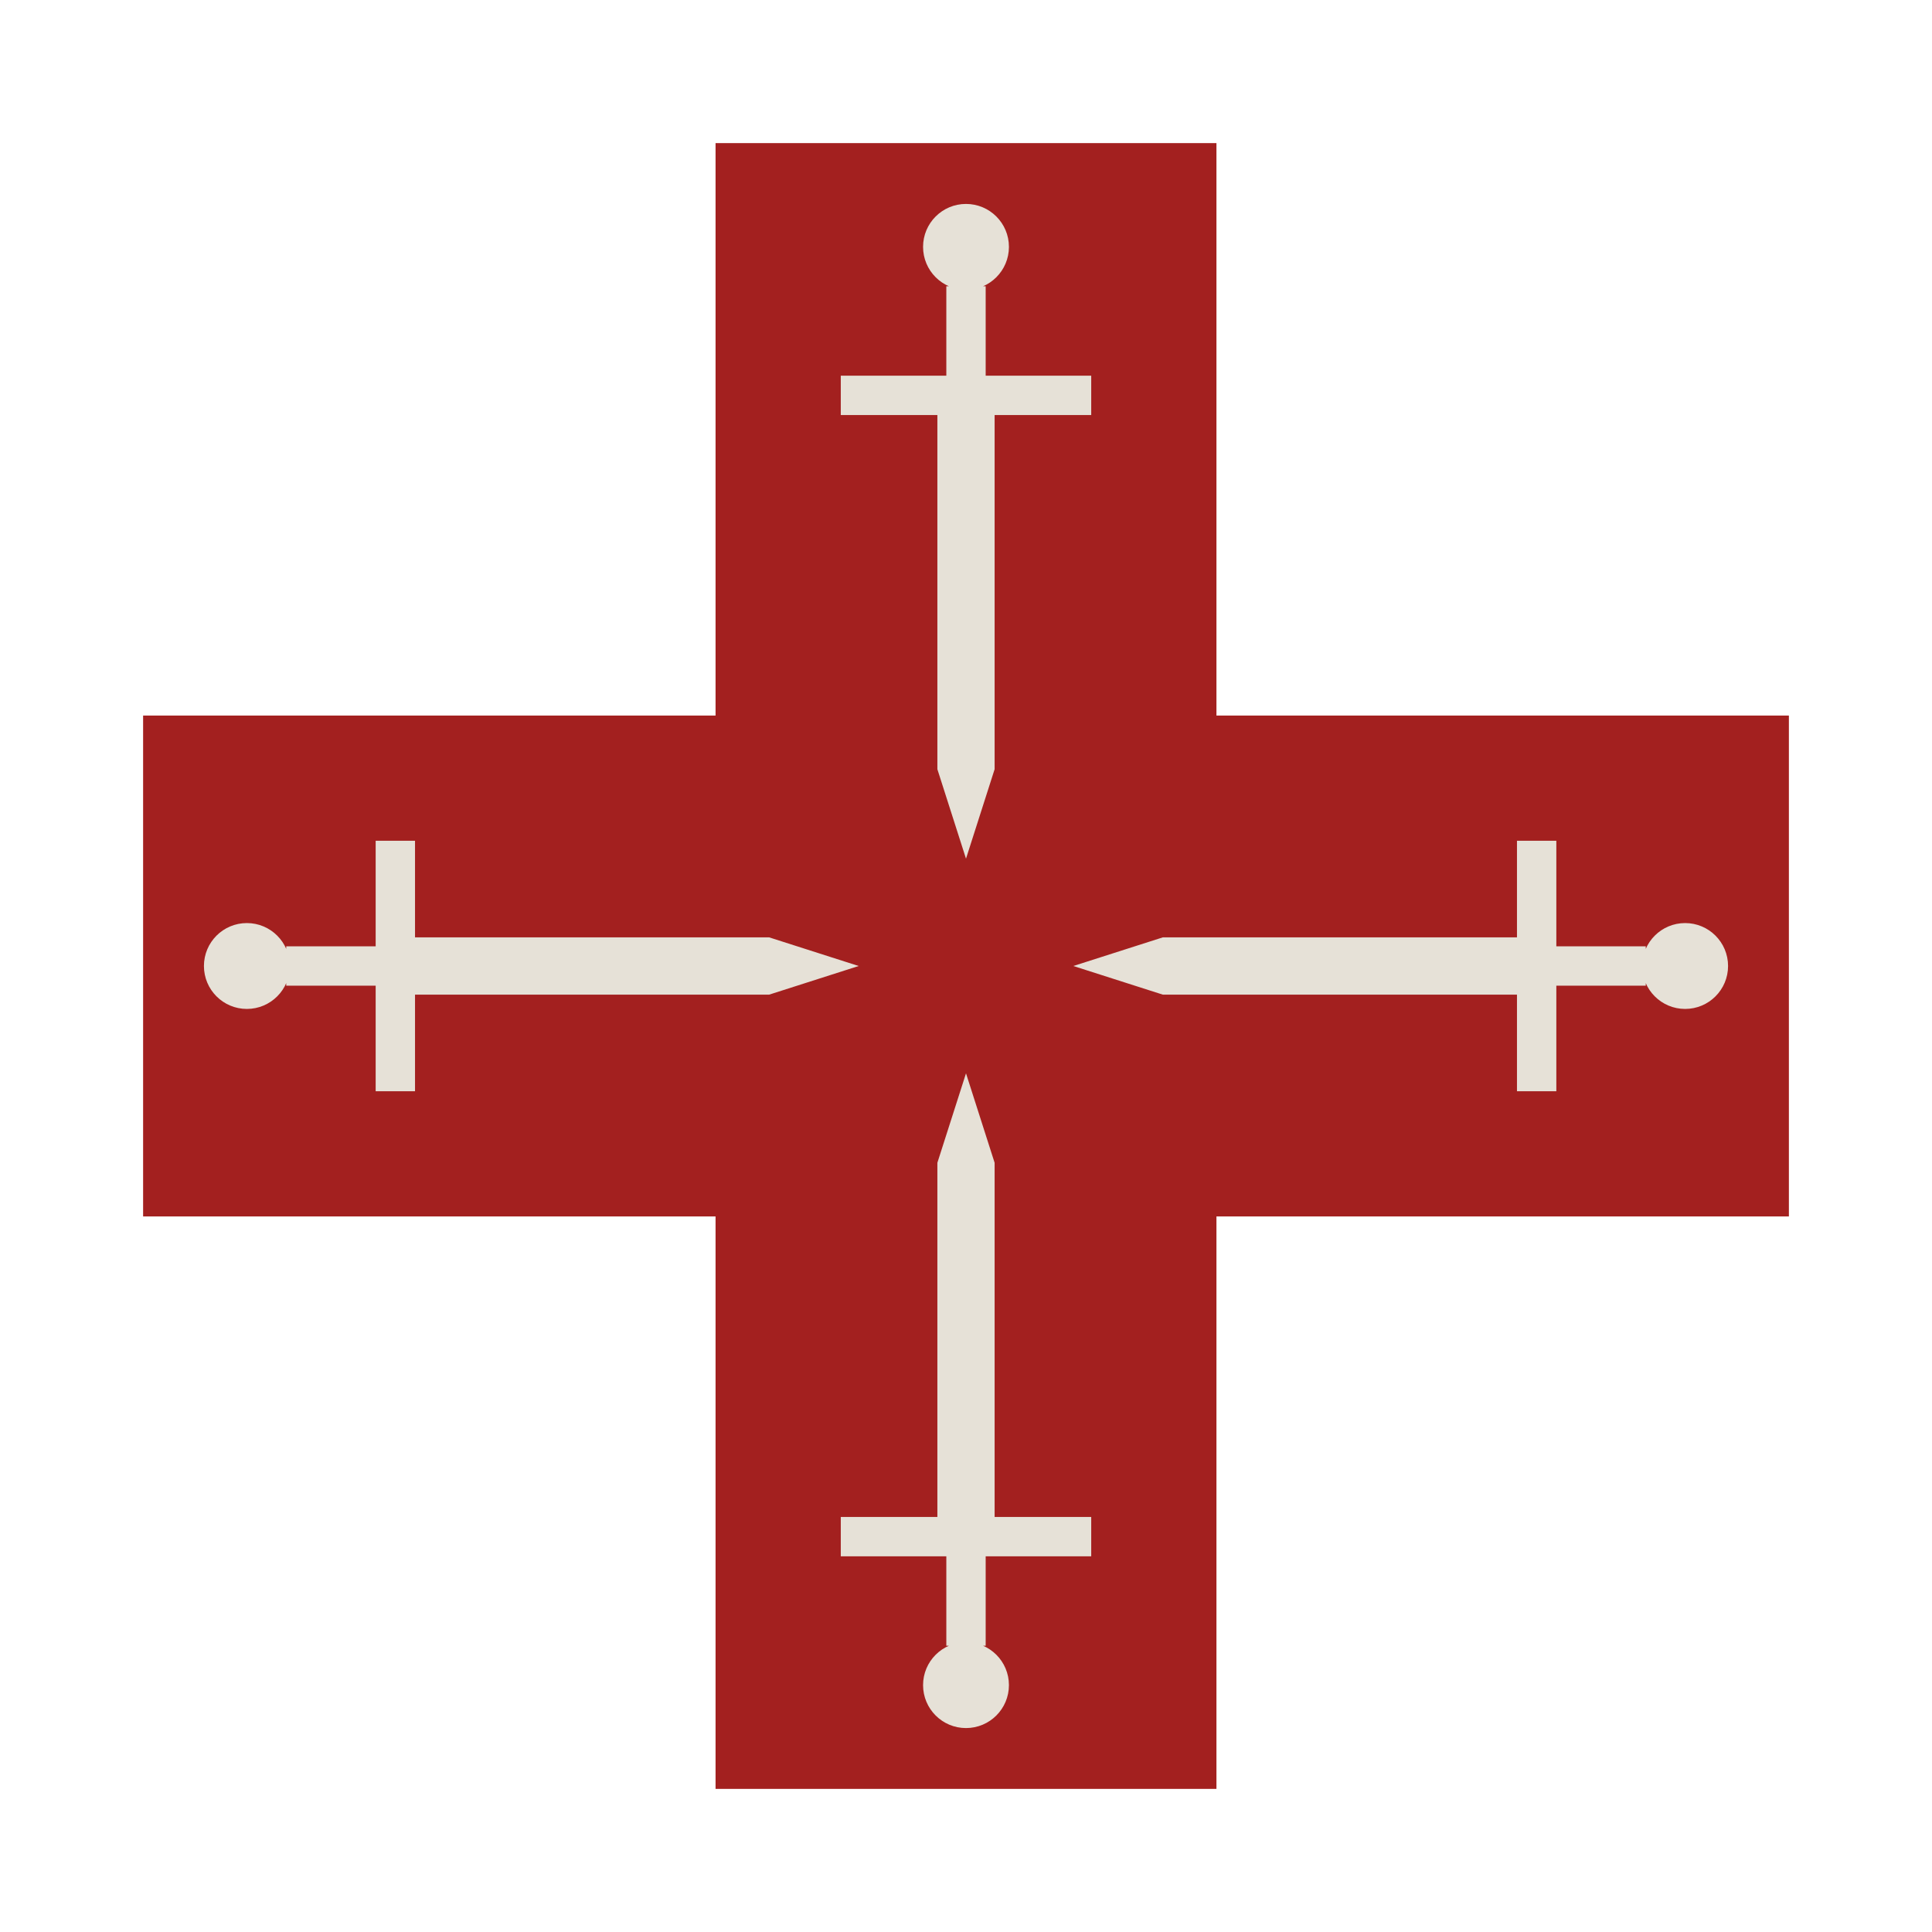
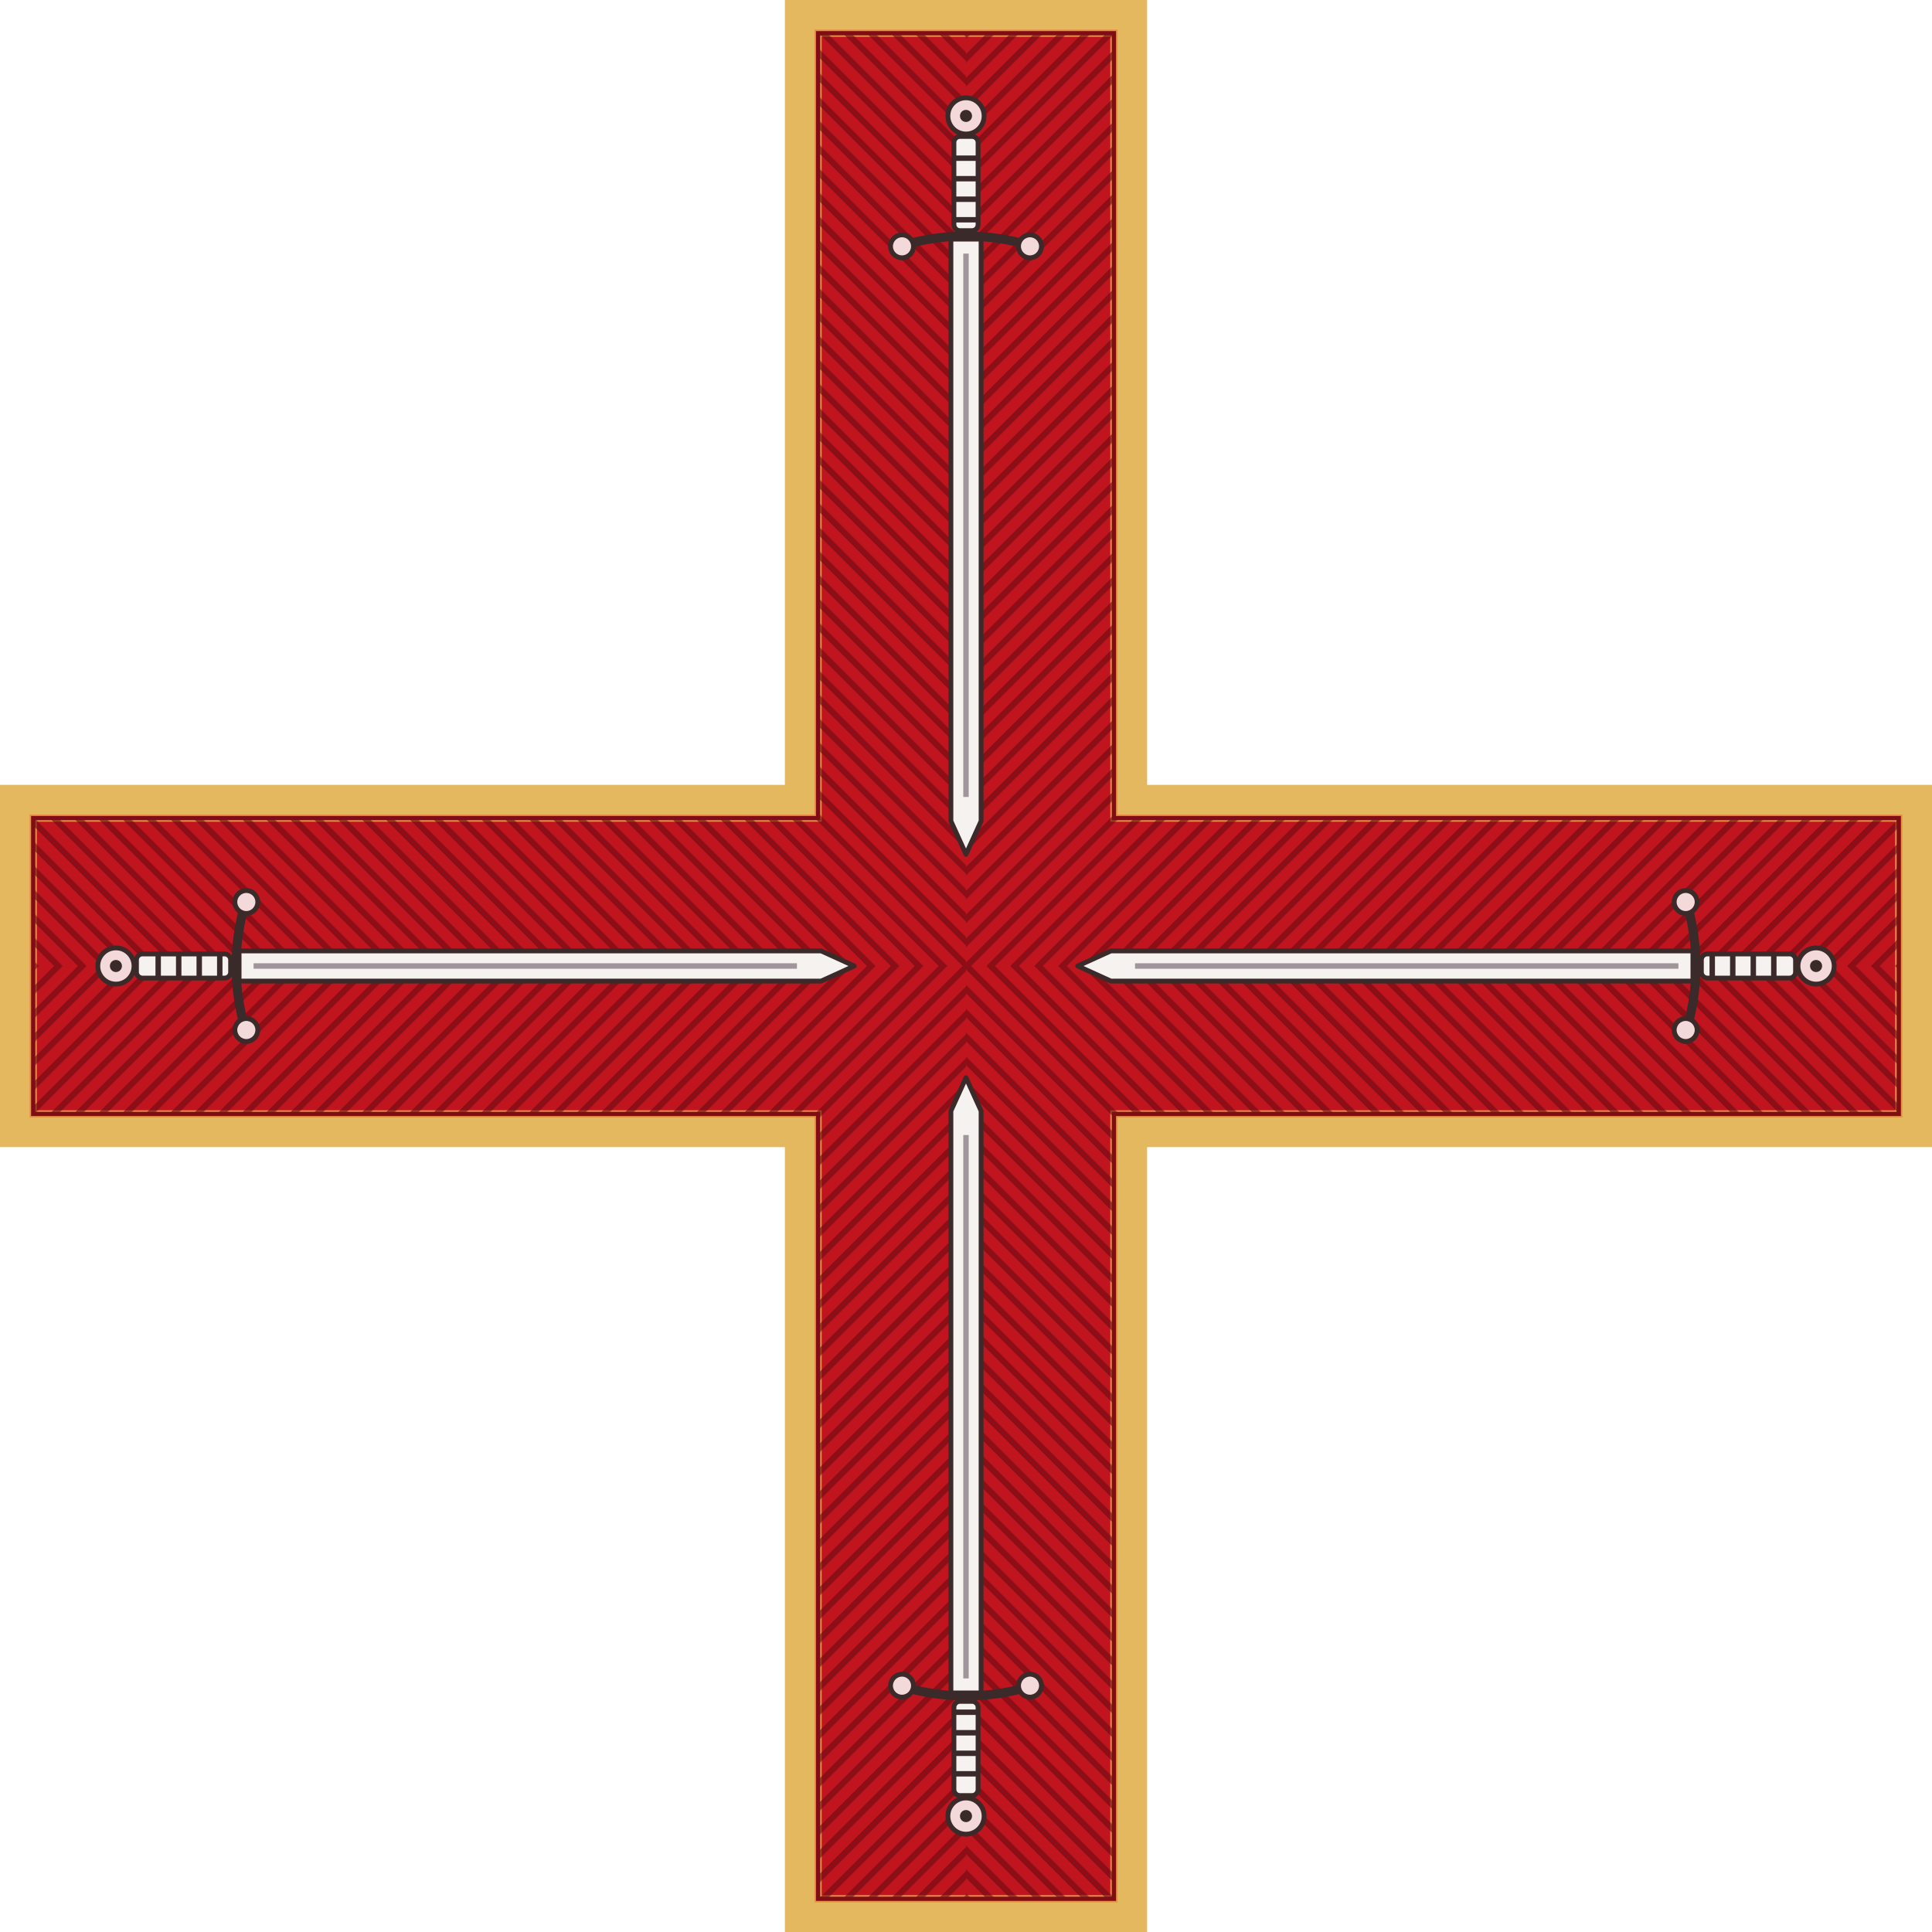
- <svg xmlns="http://www.w3.org/2000/svg" width="552.96" height="552.96" viewBox="0 0 552.96 552.96">
-   <g transform="translate(20.48 20.48) scale(5.12)">
-     <path d="M36 4H64V36H96V64H64V96H36V64H4V36H36Z" fill="#A3201F" />
-     <g fill="#E6E1D7">
-       <path d="M50 7.4a2.4 2.4 0 1 1 0 4.8a2.4 2.4 0 1 1 0-4.8ZM48.9 12h2.2v5h-2.2ZM43 17h14v2.2H43ZM48.4 19.2h3.2V39L50 44l-1.6-5Z" />
-       <path transform="rotate(90 50 50)" d="M50 7.4a2.4 2.4 0 1 1 0 4.8a2.4 2.4 0 1 1 0-4.8ZM48.9 12h2.2v5h-2.2ZM43 17h14v2.2H43ZM48.4 19.2h3.2V39L50 44l-1.6-5Z" />
-       <path transform="rotate(180 50 50)" d="M50 7.4a2.4 2.4 0 1 1 0 4.8a2.4 2.4 0 1 1 0-4.8ZM48.9 12h2.2v5h-2.2ZM43 17h14v2.2H43ZM48.4 19.2h3.2V39L50 44l-1.6-5Z" />
-       <path transform="rotate(270 50 50)" d="M50 7.4a2.4 2.4 0 1 1 0 4.8a2.4 2.4 0 1 1 0-4.8ZM48.9 12h2.2v5h-2.2ZM43 17h14v2.2H43ZM48.4 19.2h3.2V39L50 44l-1.6-5Z" />
+ <svg xmlns="http://www.w3.org/2000/svg" width="553" height="553" viewBox="0 0 320 320">
+   <defs>
+     <pattern id="tr-a" width="2.8" height="2.8" patternUnits="userSpaceOnUse" patternTransform="rotate(-45 160 160)">
+       <rect width="1" height="2.8" fill="#6A0A12" fill-opacity=".6" />
+     </pattern>
+     <pattern id="tr-b" width="2.8" height="2.8" patternUnits="userSpaceOnUse" patternTransform="rotate(45 160 160)">
+       <rect width="1" height="2.8" fill="#6A0A12" fill-opacity=".6" />
+     </pattern>
+     <clipPath id="cuadrantes-a">
+       <path d="M0 0H160V160H0ZM160 160H320V320H160Z" />
+     </clipPath>
+     <clipPath id="cuadrantes-b">
+       <path d="M160 0H320V160H160ZM0 160H160V320H0Z" />
+     </clipPath>
+     <path id="cruz-gules" d="M135.5 5.5H184.5V135.5H314.5V184.5H184.5V314.5H135.5V184.5H5.5V135.5H135.5Z" />
+     <g id="espada" stroke="#3B2A2A" stroke-width=".8" stroke-linejoin="round">
+       <path d="M157.5 39.6H162.5V136L160 141.5L157.5 136Z" fill="#F6F2EF" />
+       <path d="M160 42V132" stroke="#A0959A" stroke-width=".9" fill="none" />
+       <path d="M149.6 40.6Q160 37.6 170.4 40.6" fill="none" stroke-width="1.5" />
+       <circle cx="149.4" cy="40.8" r="1.9" fill="#F3D9DA" />
+       <circle cx="170.6" cy="40.8" r="1.9" fill="#F3D9DA" />
+       <rect x="158" y="22.6" width="4" height="15.6" rx="1" fill="#F6F2EF" />
+       <path d="M158 26.2H162M158 29.6H162M158 33H162M158 36.4H162" fill="none" stroke-width=".9" />
+       <circle cx="160" cy="19.2" r="3" fill="#F3D9DA" />
+       <circle cx="160" cy="19.2" r="1" fill="#3B2A2A" stroke="none" />
    </g>
-   </g>
+   </defs>
+   <path d="M130 0H190V130H320V190H190V320H130V190H0V130H130Z" fill="#E4B85E" />
+   <use href="#cruz-gules" fill="#C0151F" stroke="#E98F48" stroke-width="1.2" />
+   <use href="#cruz-gules" fill="url(#tr-a)" clip-path="url(#cuadrantes-a)" />
+   <use href="#cruz-gules" fill="url(#tr-b)" clip-path="url(#cuadrantes-b)" />
+   <use href="#cruz-gules" fill="none" stroke="#7E0E14" stroke-width=".7" />
+   <use href="#espada" />
+   <use href="#espada" transform="rotate(90 160 160)" />
+   <use href="#espada" transform="rotate(180 160 160)" />
+   <use href="#espada" transform="rotate(270 160 160)" />
</svg>
